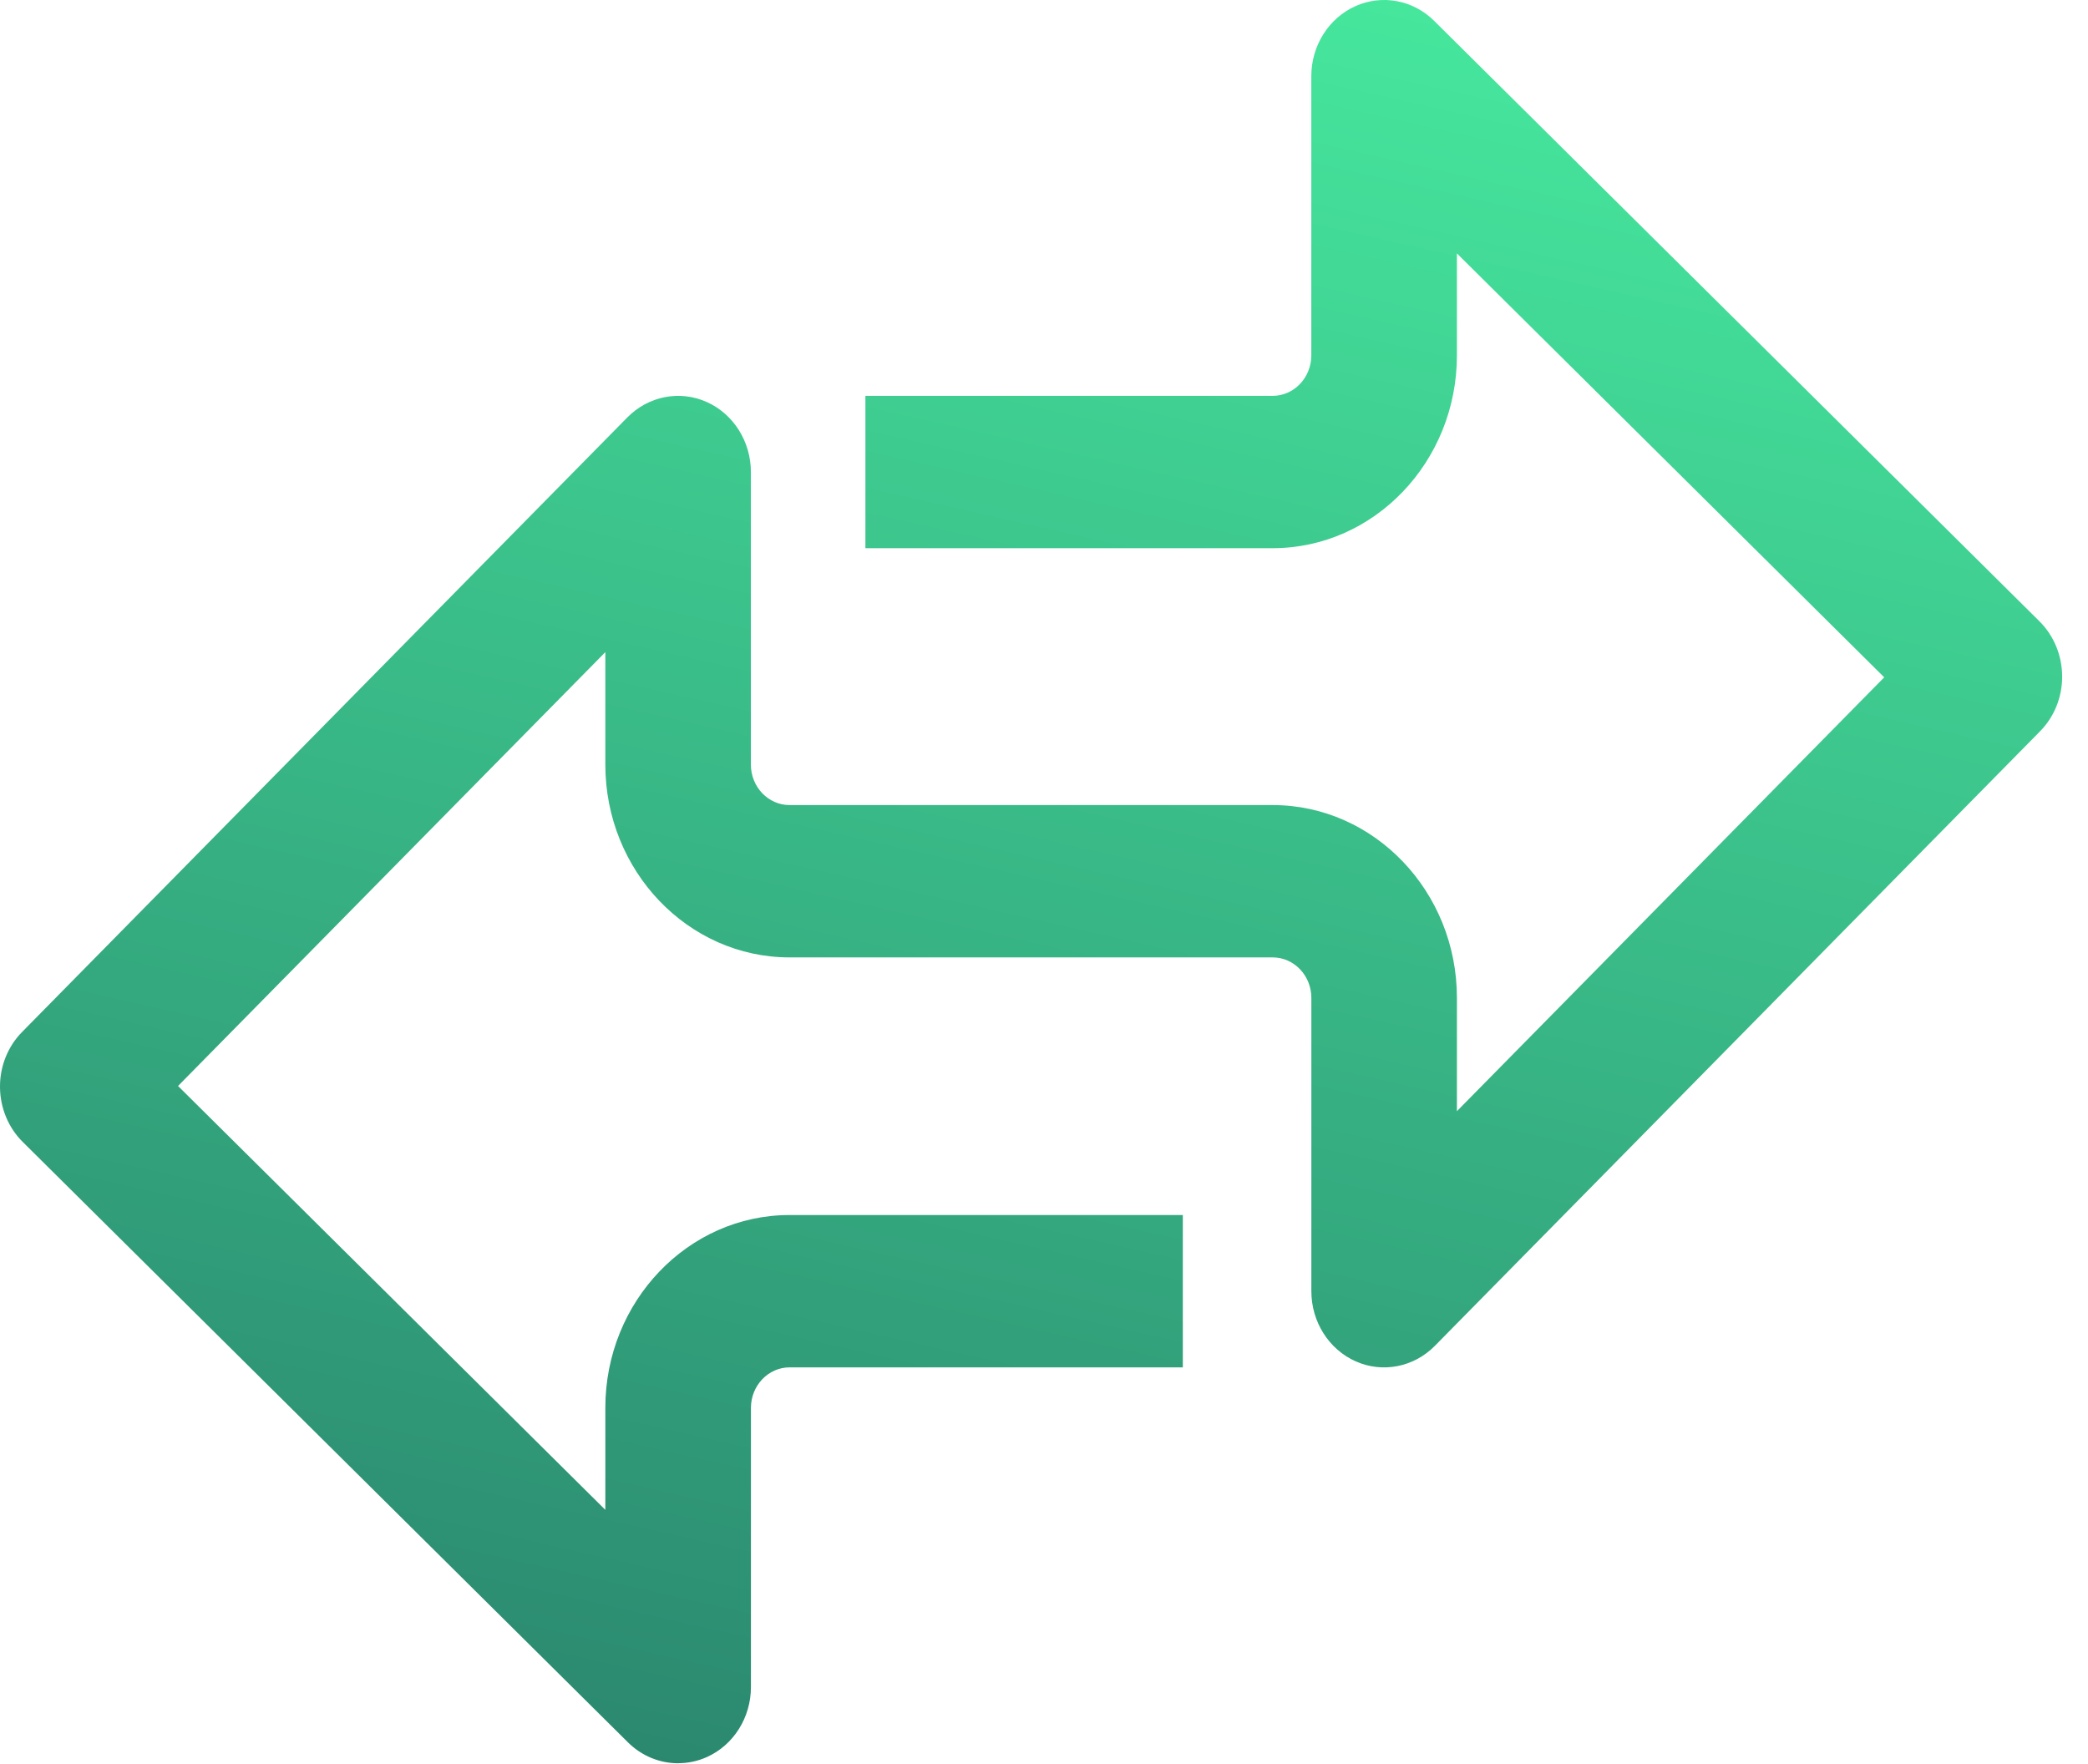
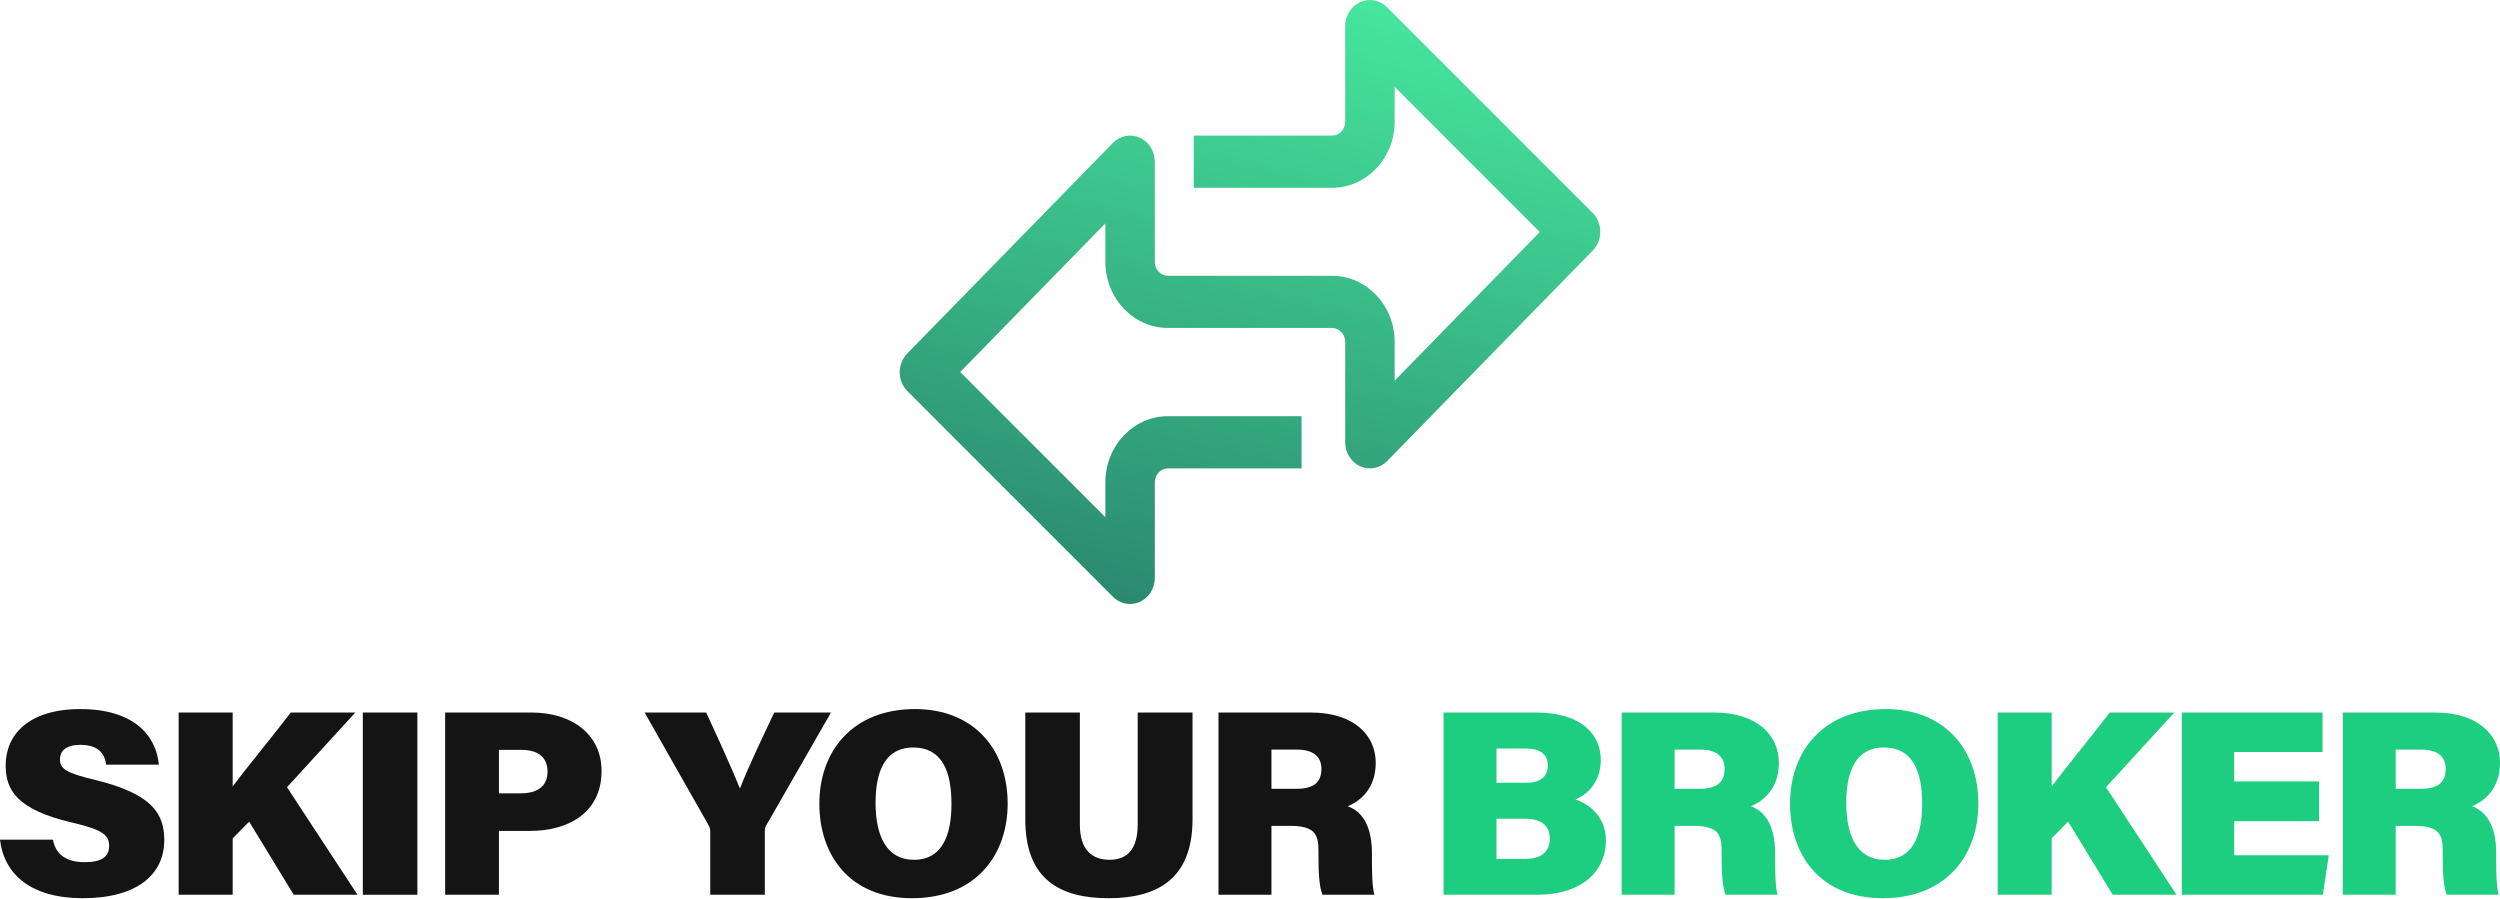
- <svg xmlns="http://www.w3.org/2000/svg" width="45" height="38" viewBox="0 0 45 38" fill="none">
-   <path id="Vector" d="M14.613 38C14.219 38 13.831 37.844 13.534 37.55L0.49 24.61C0.179 24.302 0.003 23.875 3.10527e-05 23.428C-0.003 22.98 0.169 22.551 0.476 22.24L13.521 8.995C13.974 8.536 14.645 8.404 15.226 8.661C15.806 8.918 16.183 9.514 16.183 10.174V16.479C16.183 16.959 16.557 17.35 17.016 17.35H27.428C29.617 17.35 31.399 19.214 31.399 21.505V23.947L40.608 14.597L31.399 5.461V7.659C31.399 9.95 29.617 11.814 27.428 11.814H18.651V8.531H27.428C27.887 8.531 28.261 8.14 28.261 7.659V1.642C28.261 0.986 28.634 0.392 29.21 0.133C29.787 -0.126 30.455 -0.001 30.909 0.45L43.954 13.39C44.264 13.698 44.44 14.125 44.443 14.572C44.446 15.02 44.274 15.449 43.967 15.76L30.923 29.005C30.47 29.464 29.799 29.596 29.219 29.339C28.639 29.082 28.262 28.486 28.262 27.827V21.505C28.262 21.024 27.888 20.633 27.429 20.633H17.017C14.828 20.633 13.046 18.769 13.046 16.478V14.054L3.837 23.404L13.046 32.539V30.34C13.046 28.049 14.828 26.185 17.017 26.185H25.492V29.468H17.017C16.558 29.468 16.184 29.86 16.184 30.34V36.357C16.184 37.013 15.811 37.607 15.235 37.866C15.035 37.956 14.824 37.999 14.615 37.999L14.613 38Z" fill="url(#paint0_linear_21_1346)" />
+ <svg xmlns="http://www.w3.org/2000/svg" width="167" height="60" viewBox="0 0 167 60" fill="none">
+   <g id="Frame 46255">
+     <path id="Vector" d="M75.489 40.347C75.073 40.347 74.665 40.182 74.352 39.869L60.617 26.13C60.29 25.803 60.104 25.35 60.101 24.875C60.098 24.399 60.28 23.944 60.603 23.614L74.339 9.551C74.816 9.064 75.522 8.923 76.133 9.196C76.744 9.469 77.142 10.101 77.142 10.802V17.497C77.142 18.007 77.535 18.422 78.019 18.422H88.982C91.288 18.422 93.163 20.401 93.163 22.834V25.427L102.86 15.498L93.163 5.798V8.132C93.163 10.565 91.288 12.544 88.982 12.544H79.741V9.058H88.982C89.466 9.058 89.859 8.642 89.859 8.132V1.743C89.859 1.047 90.252 0.416 90.859 0.142C91.466 -0.133 92.169 -0.001 92.648 0.478L106.383 14.217C106.71 14.544 106.896 14.997 106.899 15.473C106.902 15.948 106.72 16.403 106.397 16.734L92.662 30.797C92.185 31.284 91.479 31.424 90.868 31.151C90.258 30.878 89.86 30.246 89.86 29.545V22.833C89.86 22.323 89.466 21.907 88.983 21.907H78.02C75.714 21.907 73.838 19.928 73.838 17.496V14.922L64.142 24.85L73.838 34.549V32.214C73.838 29.781 75.714 27.802 78.02 27.802H86.944V31.288H78.02C77.536 31.288 77.143 31.704 77.143 32.214V38.603C77.143 39.299 76.75 39.93 76.143 40.205C75.932 40.3 75.71 40.346 75.49 40.346L75.489 40.347Z" fill="url(#paint0_linear_88_16400)" />
+     <g id="Skip Your Broker">
+       <path d="M0 56.09H3.537C3.736 57.151 4.494 57.593 5.685 57.593C6.786 57.593 7.291 57.222 7.291 56.514C7.291 55.718 6.732 55.399 4.782 54.939C1.101 54.072 0.379 52.763 0.379 51.117C0.379 49.082 1.913 47.366 5.36 47.366C8.969 47.366 10.431 49.153 10.612 51.082H7.093C7.002 50.427 6.659 49.755 5.36 49.755C4.53 49.755 4.006 50.073 4.006 50.728C4.006 51.383 4.476 51.648 6.389 52.108C10.215 53.046 10.973 54.391 10.973 56.125C10.973 58.407 9.168 60 5.522 60C2.093 60 0.271 58.425 0 56.09Z" fill="#141414" />
+       <path d="M11.934 59.77V47.596H15.543V52.533C16.355 51.436 18.196 49.206 19.423 47.596H23.736L19.171 52.586L23.881 59.77H19.622L16.644 54.886L15.543 56.001V59.77H11.934Z" fill="#141414" />
+       <path d="M24.236 47.596H27.881V59.77H24.236V47.596Z" fill="#141414" />
+       <path d="M29.735 59.77V47.596H35.492C38.29 47.596 40.185 49.118 40.185 51.507C40.185 54.231 38.037 55.506 35.402 55.506H33.327V59.77H29.735ZM33.327 50.091V52.993H34.807C35.835 52.993 36.575 52.568 36.575 51.542C36.575 50.498 35.835 50.091 34.825 50.091H33.327Z" fill="#141414" />
+       <path d="M51.09 59.77H47.444V55.559C47.444 55.399 47.426 55.276 47.318 55.099L43.059 47.596H47.173C47.968 49.312 48.87 51.294 49.429 52.674C49.935 51.347 50.981 49.153 51.721 47.596H55.511L51.216 55.081C51.144 55.187 51.09 55.293 51.09 55.541V59.77Z" fill="#141414" />
+       <path d="M61.122 47.366C65.038 47.366 67.312 50.038 67.312 53.683C67.312 57.116 65.182 60 60.923 60C56.754 60 54.733 57.133 54.733 53.683C54.733 50.179 56.953 47.366 61.122 47.366ZM60.995 49.932C59.227 49.932 58.487 51.365 58.487 53.63C58.487 55.877 59.245 57.434 61.05 57.434C62.944 57.434 63.558 55.789 63.558 53.701C63.558 51.489 62.908 49.932 60.995 49.932Z" fill="#141414" />
+       <path d="M68.49 47.596H72.135V55.081C72.135 56.833 73.002 57.434 74.121 57.434C75.312 57.434 75.998 56.709 75.998 55.081V47.596H79.661V54.727C79.661 58.779 77.225 60 74.048 60C70.764 60 68.49 58.708 68.49 54.745V47.596Z" fill="#141414" />
+       <path d="M86.214 55.169H84.933V59.77H81.395V47.596H87.549C90.473 47.596 91.899 49.135 91.899 50.958C91.899 52.657 90.888 53.506 90.022 53.86C90.816 54.125 91.646 54.939 91.646 57.01V57.505C91.646 58.266 91.664 59.257 91.808 59.77H88.343C88.127 59.257 88.073 58.372 88.073 57.116V56.797C88.073 55.753 87.82 55.169 86.214 55.169ZM84.933 50.073V52.692H86.611C87.82 52.692 88.271 52.197 88.271 51.365C88.271 50.551 87.748 50.073 86.629 50.073H84.933Z" fill="#141414" />
+       <path d="M96.43 59.77V47.596H102.602C105.616 47.596 106.933 49.047 106.933 50.763C106.933 52.055 106.23 52.993 105.237 53.4C106.175 53.718 107.276 54.568 107.276 56.143C107.276 58.142 105.742 59.77 102.656 59.77H96.43ZM99.967 52.285H101.989C102.999 52.285 103.396 51.79 103.396 51.117C103.396 50.374 102.837 50.002 101.971 50.002H99.967V52.285ZM99.967 54.692V57.381H101.826C103.017 57.381 103.523 56.868 103.523 56.001C103.523 55.24 103.053 54.692 101.88 54.692H99.967Z" fill="#1DCE80" />
+       <path d="M113.146 55.169H111.864V59.77H108.327V47.596H114.481C117.405 47.596 118.83 49.135 118.83 50.958C118.83 52.657 117.82 53.506 116.954 53.86C117.748 54.125 118.578 54.939 118.578 57.01V57.505C118.578 58.266 118.596 59.257 118.74 59.77H115.275C115.059 59.257 115.004 58.372 115.004 57.116V56.797C115.004 55.753 114.752 55.169 113.146 55.169ZM111.864 50.073V52.692H113.543C114.752 52.692 115.203 52.197 115.203 51.365C115.203 50.551 114.68 50.073 113.561 50.073H111.864Z" fill="#1DCE80" />
+       <path d="M125.965 47.366C129.881 47.366 132.155 50.038 132.155 53.683C132.155 57.116 130.026 60 125.767 60C121.598 60 119.576 57.133 119.576 53.683C119.576 50.179 121.796 47.366 125.965 47.366ZM125.839 49.932C124.07 49.932 123.33 51.365 123.33 53.63C123.33 55.877 124.088 57.434 125.893 57.434C127.788 57.434 128.401 55.789 128.401 53.701C128.401 51.489 127.752 49.932 125.839 49.932Z" fill="#1DCE80" />
+       <path d="M133.443 59.77V47.596H137.052V52.533C137.864 51.436 139.705 49.206 140.932 47.596H145.246L140.68 52.586L145.39 59.77H141.131L138.153 54.886L137.052 56.001V59.77H133.443Z" fill="#1DCE80" />
+       <path d="M154.913 52.197V54.851H149.246V57.133H155.563L155.166 59.77H145.745V47.596H155.148V50.233H149.246V52.197H154.913Z" fill="#1DCE80" />
+       <path d="M161.315 55.169H160.034V59.77H156.497V47.596H162.651C165.574 47.596 167 49.135 167 50.958C167 52.657 165.989 53.506 165.123 53.86C165.917 54.125 166.747 54.939 166.747 57.01V57.505C166.747 58.266 166.765 59.257 166.91 59.77H163.445C163.228 59.257 163.174 58.372 163.174 57.116V56.797C163.174 55.753 162.921 55.169 161.315 55.169ZM160.034 50.073V52.692H161.712C162.921 52.692 163.373 52.197 163.373 51.365C163.373 50.551 162.849 50.073 161.73 50.073H160.034Z" fill="#1DCE80" />
+     </g>
+   </g>
  <defs>
-     <linearGradient id="paint0_linear_21_1346" x1="17.572" y1="41.506" x2="29.458" y2="-11.049" gradientUnits="userSpaceOnUse">
+     <linearGradient id="paint0_linear_88_16400" x1="78.604" y1="44.069" x2="91.319" y2="-11.686" gradientUnits="userSpaceOnUse">
      <stop stop-color="#29826C" />
      <stop offset="1" stop-color="#4DFFA9" />
    </linearGradient>
  </defs>
</svg>
